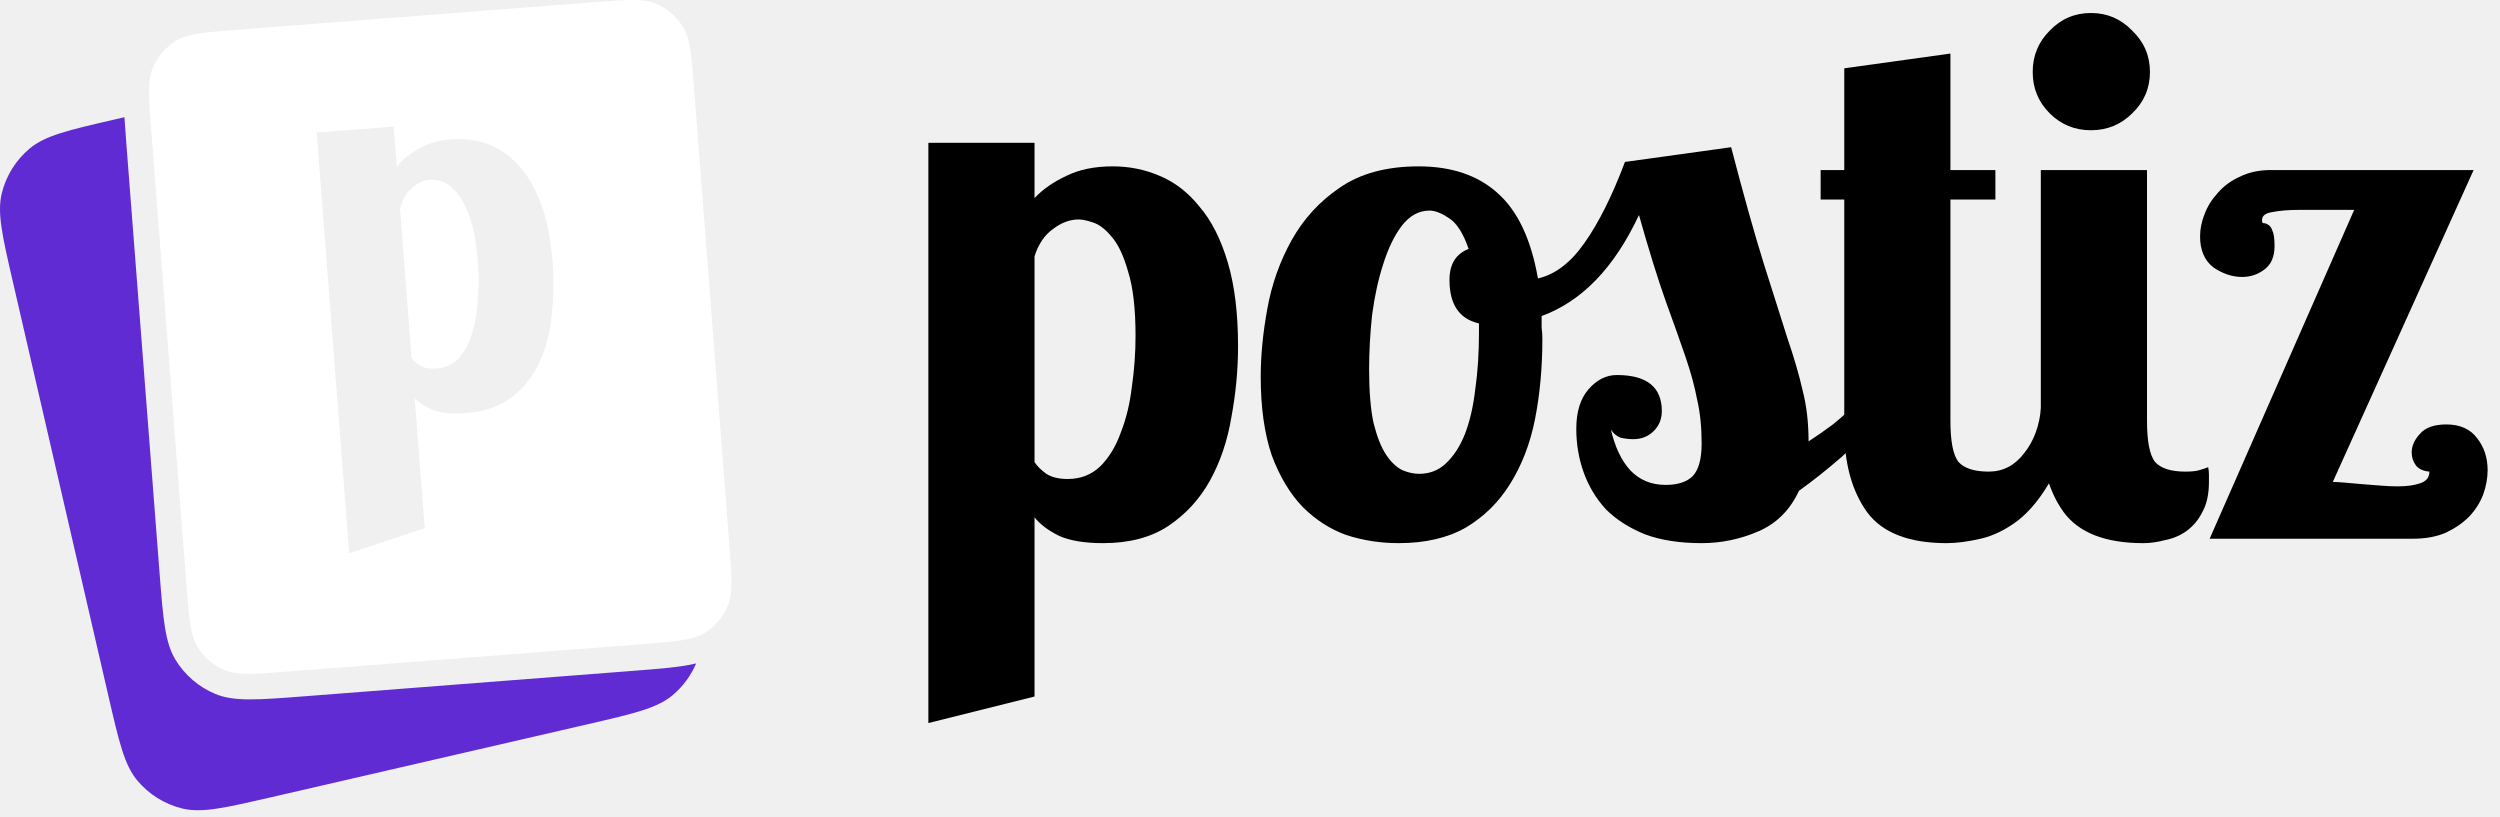
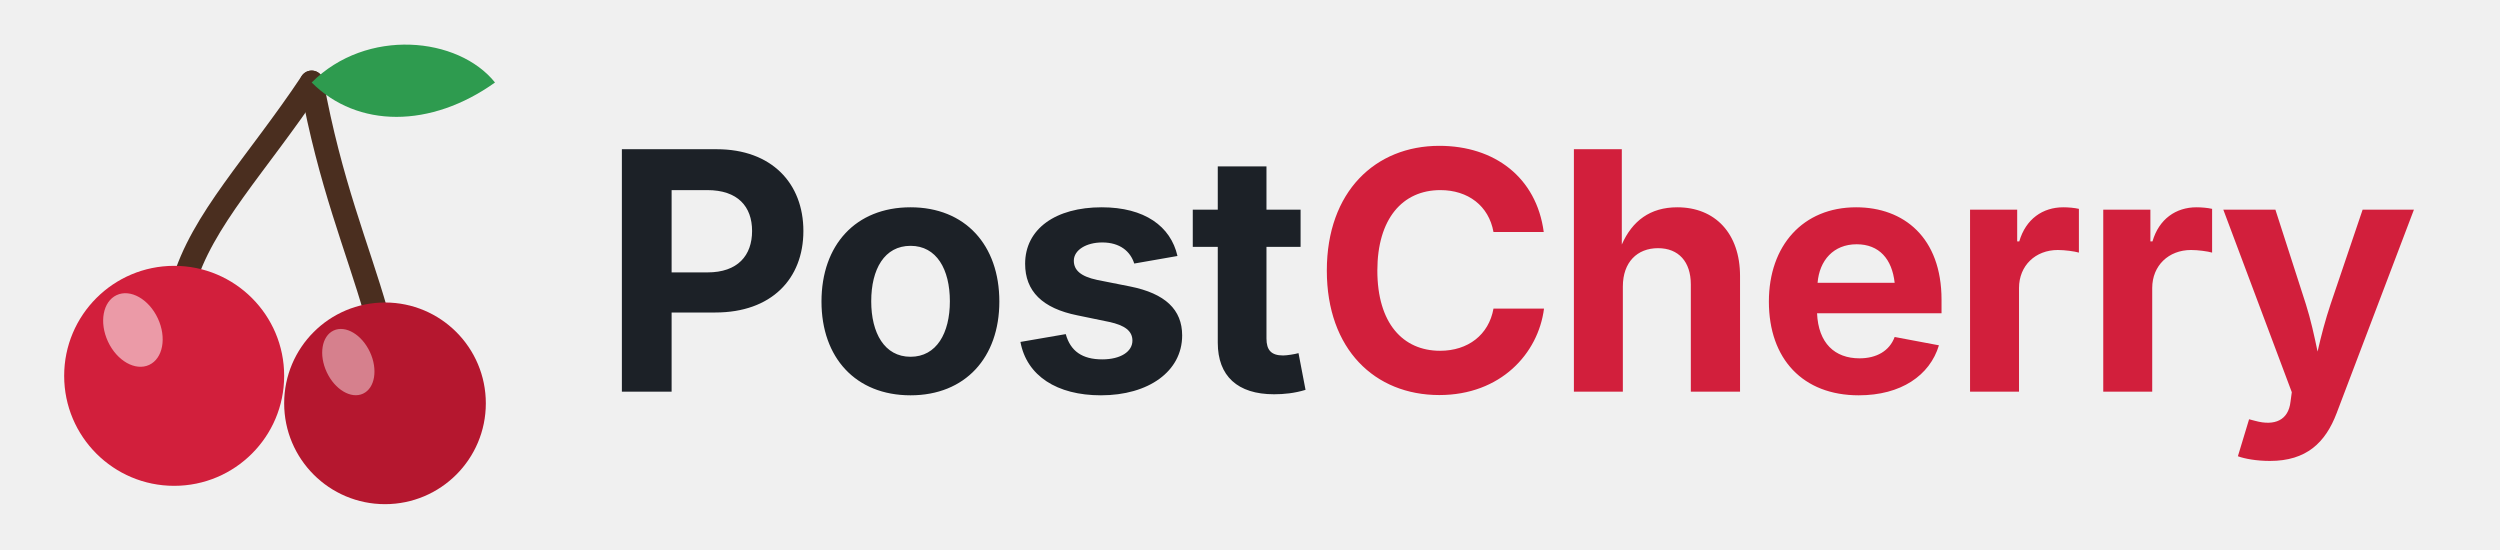
- <svg xmlns="http://www.w3.org/2000/svg" width="101" height="33" viewBox="0 0 101 33" fill="none">
-   <path d="M41.795 5.768V8.002C42.133 7.645 42.56 7.347 43.076 7.108C43.593 6.85 44.218 6.721 44.953 6.721C45.628 6.721 46.263 6.85 46.859 7.108C47.475 7.367 48.011 7.784 48.468 8.36C48.944 8.916 49.322 9.66 49.6 10.594C49.878 11.527 50.017 12.659 50.017 13.989C50.017 14.943 49.927 15.896 49.749 16.849C49.59 17.802 49.302 18.656 48.885 19.411C48.468 20.165 47.902 20.781 47.187 21.258C46.492 21.714 45.618 21.943 44.566 21.943C43.811 21.943 43.215 21.843 42.778 21.645C42.341 21.426 42.014 21.178 41.795 20.9V28.139L37.506 29.211V5.768H41.795ZM43.136 19.351C43.652 19.351 44.089 19.182 44.446 18.845C44.804 18.487 45.082 18.031 45.28 17.474C45.499 16.919 45.648 16.303 45.727 15.628C45.827 14.933 45.876 14.248 45.876 13.572C45.876 12.48 45.777 11.616 45.578 10.981C45.4 10.345 45.181 9.879 44.923 9.581C44.665 9.263 44.407 9.065 44.148 8.985C43.91 8.906 43.721 8.866 43.583 8.866C43.225 8.866 42.878 8.995 42.54 9.253C42.202 9.491 41.954 9.859 41.795 10.355V18.666C41.895 18.825 42.053 18.984 42.272 19.143C42.49 19.282 42.778 19.351 43.136 19.351Z" fill="currentColor" />
-   <path d="M69.938 5.947C70.434 7.853 70.871 9.412 71.248 10.623C71.626 11.815 71.944 12.818 72.202 13.632C72.48 14.446 72.688 15.161 72.827 15.777C72.986 16.392 73.066 17.077 73.066 17.832C73.403 17.613 73.731 17.385 74.049 17.147C74.366 16.889 74.634 16.65 74.853 16.432H76.104C75.568 17.246 75.002 17.921 74.406 18.457C73.81 18.974 73.234 19.431 72.678 19.828C72.321 20.602 71.775 21.148 71.04 21.466C70.305 21.784 69.541 21.943 68.746 21.943C67.853 21.943 67.088 21.823 66.453 21.585C65.817 21.327 65.291 20.989 64.874 20.572C64.477 20.136 64.179 19.639 63.98 19.083C63.782 18.527 63.682 17.941 63.682 17.326C63.682 16.65 63.841 16.124 64.159 15.747C64.497 15.35 64.884 15.151 65.321 15.151C66.532 15.151 67.138 15.638 67.138 16.611C67.138 16.928 67.028 17.197 66.81 17.415C66.592 17.633 66.314 17.743 65.976 17.743C65.817 17.743 65.648 17.723 65.47 17.683C65.311 17.623 65.182 17.514 65.082 17.355C65.241 18.05 65.499 18.596 65.857 18.994C66.234 19.391 66.711 19.59 67.287 19.59C67.783 19.59 68.15 19.47 68.389 19.232C68.627 18.974 68.746 18.537 68.746 17.921C68.746 17.266 68.687 16.68 68.568 16.164C68.468 15.628 68.309 15.042 68.091 14.406C67.873 13.771 67.604 13.016 67.287 12.143C66.969 11.249 66.612 10.097 66.214 8.687C65.221 10.812 63.911 12.172 62.282 12.768C62.282 12.927 62.282 13.086 62.282 13.245C62.302 13.384 62.312 13.533 62.312 13.691C62.312 14.843 62.213 15.926 62.014 16.938C61.816 17.931 61.478 18.805 61.002 19.56C60.545 20.294 59.949 20.88 59.214 21.317C58.48 21.734 57.576 21.943 56.504 21.943C55.769 21.943 55.064 21.834 54.389 21.615C53.733 21.377 53.148 20.999 52.631 20.483C52.115 19.947 51.698 19.252 51.38 18.398C51.082 17.524 50.933 16.462 50.933 15.211C50.933 14.357 51.023 13.443 51.201 12.47C51.38 11.477 51.708 10.554 52.184 9.7C52.661 8.846 53.306 8.141 54.121 7.585C54.955 7.009 56.017 6.721 57.308 6.721C58.638 6.721 59.701 7.079 60.495 7.794C61.309 8.508 61.855 9.66 62.133 11.249C62.828 11.09 63.454 10.614 64.01 9.819C64.586 9.005 65.132 7.913 65.648 6.542L69.938 5.947ZM57.338 19.143C57.755 19.143 58.112 19.004 58.41 18.726C58.728 18.428 58.986 18.031 59.184 17.534C59.383 17.018 59.522 16.412 59.602 15.717C59.701 15.022 59.75 14.267 59.75 13.453V13.066C58.956 12.887 58.559 12.301 58.559 11.309C58.559 10.673 58.817 10.256 59.333 10.057C59.115 9.422 58.847 9.005 58.529 8.806C58.231 8.608 57.973 8.508 57.755 8.508C57.318 8.508 56.941 8.717 56.623 9.134C56.325 9.531 56.077 10.047 55.878 10.683C55.679 11.299 55.531 11.984 55.431 12.738C55.352 13.493 55.312 14.218 55.312 14.913C55.312 15.806 55.372 16.531 55.491 17.087C55.63 17.643 55.799 18.07 55.997 18.368C56.196 18.666 56.414 18.875 56.653 18.994C56.891 19.093 57.119 19.143 57.338 19.143Z" fill="currentColor" />
-   <path d="M78.797 2.164V6.87H80.614V8.062H78.797V16.998C78.797 17.832 78.906 18.388 79.125 18.666C79.363 18.924 79.77 19.053 80.346 19.053C80.922 19.053 81.398 18.805 81.776 18.309C82.173 17.812 82.401 17.187 82.461 16.432H83.712C83.553 17.643 83.275 18.616 82.878 19.351C82.481 20.066 82.034 20.622 81.537 21.019C81.041 21.397 80.535 21.645 80.018 21.764C79.502 21.883 79.045 21.943 78.648 21.943C77.119 21.943 76.047 21.526 75.431 20.692C74.815 19.838 74.508 18.716 74.508 17.326V8.062H73.554V6.87H74.508V2.759L78.797 2.164Z" fill="currentColor" />
-   <path d="M82.121 2.908C82.121 2.253 82.35 1.697 82.806 1.24C83.263 0.764 83.819 0.525 84.475 0.525C85.13 0.525 85.686 0.764 86.143 1.24C86.619 1.697 86.858 2.253 86.858 2.908C86.858 3.564 86.619 4.12 86.143 4.577C85.686 5.033 85.13 5.262 84.475 5.262C83.819 5.262 83.263 5.033 82.806 4.577C82.35 4.12 82.121 3.564 82.121 2.908ZM86.739 6.87V16.998C86.739 17.832 86.848 18.388 87.066 18.666C87.304 18.924 87.712 19.053 88.287 19.053C88.546 19.053 88.734 19.033 88.853 18.994C88.992 18.954 89.112 18.914 89.211 18.875C89.231 18.974 89.241 19.073 89.241 19.172C89.241 19.272 89.241 19.371 89.241 19.47C89.241 19.967 89.151 20.374 88.972 20.692C88.814 21.009 88.595 21.267 88.317 21.466C88.059 21.645 87.771 21.764 87.453 21.823C87.156 21.903 86.868 21.943 86.59 21.943C85.06 21.943 83.988 21.526 83.373 20.692C82.757 19.838 82.449 18.716 82.449 17.326V6.87H86.739ZM98.147 19.053C97.909 19.033 97.73 18.954 97.611 18.815C97.492 18.656 97.432 18.477 97.432 18.279C97.432 18.021 97.541 17.772 97.76 17.534C97.978 17.276 98.336 17.147 98.832 17.147C99.388 17.147 99.805 17.335 100.083 17.713C100.361 18.07 100.5 18.497 100.5 18.994C100.5 19.311 100.441 19.639 100.322 19.977C100.202 20.294 100.014 20.592 99.756 20.87C99.498 21.128 99.18 21.347 98.802 21.526C98.425 21.684 97.988 21.764 97.492 21.764H89.27L95.109 8.479H92.904C92.468 8.479 92.1 8.508 91.802 8.568C91.524 8.608 91.385 8.717 91.385 8.896C91.385 8.975 91.405 9.015 91.445 9.015C91.504 9.015 91.564 9.035 91.624 9.074C91.703 9.114 91.763 9.194 91.802 9.313C91.862 9.432 91.892 9.64 91.892 9.938C91.892 10.375 91.753 10.693 91.475 10.892C91.216 11.09 90.919 11.189 90.581 11.189C90.184 11.189 89.797 11.06 89.419 10.802C89.062 10.524 88.883 10.107 88.883 9.551C88.883 9.253 88.943 8.955 89.062 8.657C89.181 8.34 89.36 8.052 89.598 7.794C89.836 7.516 90.134 7.297 90.492 7.138C90.849 6.96 91.266 6.87 91.743 6.87H99.934L94.245 19.47C94.364 19.47 94.533 19.48 94.751 19.5C94.97 19.52 95.198 19.54 95.436 19.56C95.695 19.579 95.943 19.599 96.181 19.619C96.439 19.639 96.668 19.649 96.866 19.649C97.224 19.649 97.522 19.609 97.76 19.53C98.018 19.45 98.147 19.292 98.147 19.053Z" fill="currentColor" />
-   <path d="M5.027 4.735C5.05 5.103 5.082 5.518 5.119 5.992L6.442 23.091C6.59 25.002 6.664 25.957 7.092 26.659C7.469 27.275 8.031 27.757 8.699 28.035C9.458 28.35 10.413 28.276 12.324 28.128L25.421 27.114C26.66 27.019 27.497 26.954 28.124 26.803C27.914 27.297 27.59 27.737 27.175 28.085C26.545 28.613 25.611 28.828 23.743 29.259L10.944 32.211C9.076 32.642 8.142 32.858 7.345 32.659C6.644 32.484 6.016 32.091 5.551 31.537C5.023 30.908 4.808 29.974 4.377 28.106L0.522 11.395C0.091 9.527 -0.124 8.593 0.075 7.796C0.25 7.094 0.642 6.466 1.196 6.002C1.826 5.474 2.759 5.258 4.627 4.828L5.027 4.735Z" fill="#612BD3" />
-   <path d="M18.56 14.447C18.32 14.712 18.012 14.859 17.638 14.888C17.379 14.908 17.166 14.873 17 14.785C16.832 14.682 16.708 14.576 16.627 14.466L16.162 8.44C16.249 8.071 16.408 7.79 16.64 7.599C16.87 7.393 17.115 7.279 17.374 7.259C17.475 7.252 17.614 7.27 17.791 7.314C17.983 7.357 18.181 7.487 18.386 7.703C18.59 7.904 18.775 8.23 18.94 8.681C19.119 9.131 19.24 9.752 19.301 10.544C19.339 11.033 19.341 11.533 19.308 12.042C19.289 12.537 19.215 12.991 19.088 13.407C18.975 13.821 18.799 14.168 18.56 14.447Z" fill="white" />
-   <path fill-rule="evenodd" clip-rule="evenodd" d="M6.107 5.222C6.006 3.918 5.956 3.265 6.171 2.747C6.36 2.292 6.689 1.908 7.11 1.651C7.589 1.358 8.241 1.308 9.546 1.207L24.02 0.087C25.325 -0.014 25.977 -0.065 26.495 0.151C26.951 0.34 27.335 0.669 27.592 1.09C27.884 1.568 27.935 2.221 28.036 3.525L29.465 22.001C29.567 23.305 29.617 23.957 29.402 24.475C29.212 24.931 28.884 25.315 28.462 25.572C27.984 25.864 27.332 25.915 26.027 26.016L11.552 27.136C10.248 27.237 9.595 27.288 9.078 27.072C8.622 26.883 8.238 26.554 7.981 26.133C7.688 25.654 7.638 25.002 7.537 23.698L6.107 5.222ZM16.03 6.733L15.904 5.113L12.794 5.354L14.108 22.353L17.159 21.335L16.753 16.086C16.927 16.276 17.178 16.437 17.507 16.571C17.835 16.691 18.273 16.729 18.82 16.687C19.583 16.628 20.204 16.413 20.682 16.043C21.174 15.657 21.55 15.179 21.81 14.609C22.07 14.038 22.231 13.403 22.293 12.703C22.369 12.001 22.38 11.305 22.327 10.614C22.252 9.649 22.088 8.836 21.834 8.175C21.58 7.514 21.265 6.995 20.888 6.618C20.525 6.226 20.112 5.954 19.651 5.801C19.205 5.648 18.737 5.59 18.247 5.627C17.715 5.669 17.268 5.797 16.908 6.013C16.547 6.215 16.254 6.455 16.03 6.733Z" fill="white" />
+ <svg xmlns="http://www.w3.org/2000/svg" width="300" height="66" viewBox="0 0 150 33" fill="none">
+   <g transform="scale(0.55)">
+     <path d="M34 9C28 18 22 24 20 31" stroke="#4A2E1F" stroke-width="2.6" stroke-linecap="round" />
+     <path d="M34 9C36 20 39 27 41 34" stroke="#4A2E1F" stroke-width="2.6" stroke-linecap="round" />
+     <path d="M34 9C40 3 50 4 54 9C47 14 39 14 34 9Z" fill="#2E9B4F" />
+     <circle cx="19" cy="41" r="12" fill="#D21F3C" />
+     <circle cx="42" cy="44" r="11" fill="#B5172F" />
+     <ellipse cx="14.5" cy="36" rx="3" ry="4.2" transform="rotate(-25 14.5 36)" fill="#FFFFFF" fill-opacity="0.55" />
+     <ellipse cx="38" cy="39.5" rx="2.6" ry="3.8" transform="rotate(-25 38 39.5)" fill="#FFFFFF" fill-opacity="0.45" />
+   </g>
+   <text x="36" y="23.5" font-family="Inter, Arial, Helvetica, sans-serif" font-size="20" font-weight="700" letter-spacing="-0.3" fill="#1C2127">Post<tspan fill="#D21F3C">Cherry</tspan>
+   </text>
</svg>
